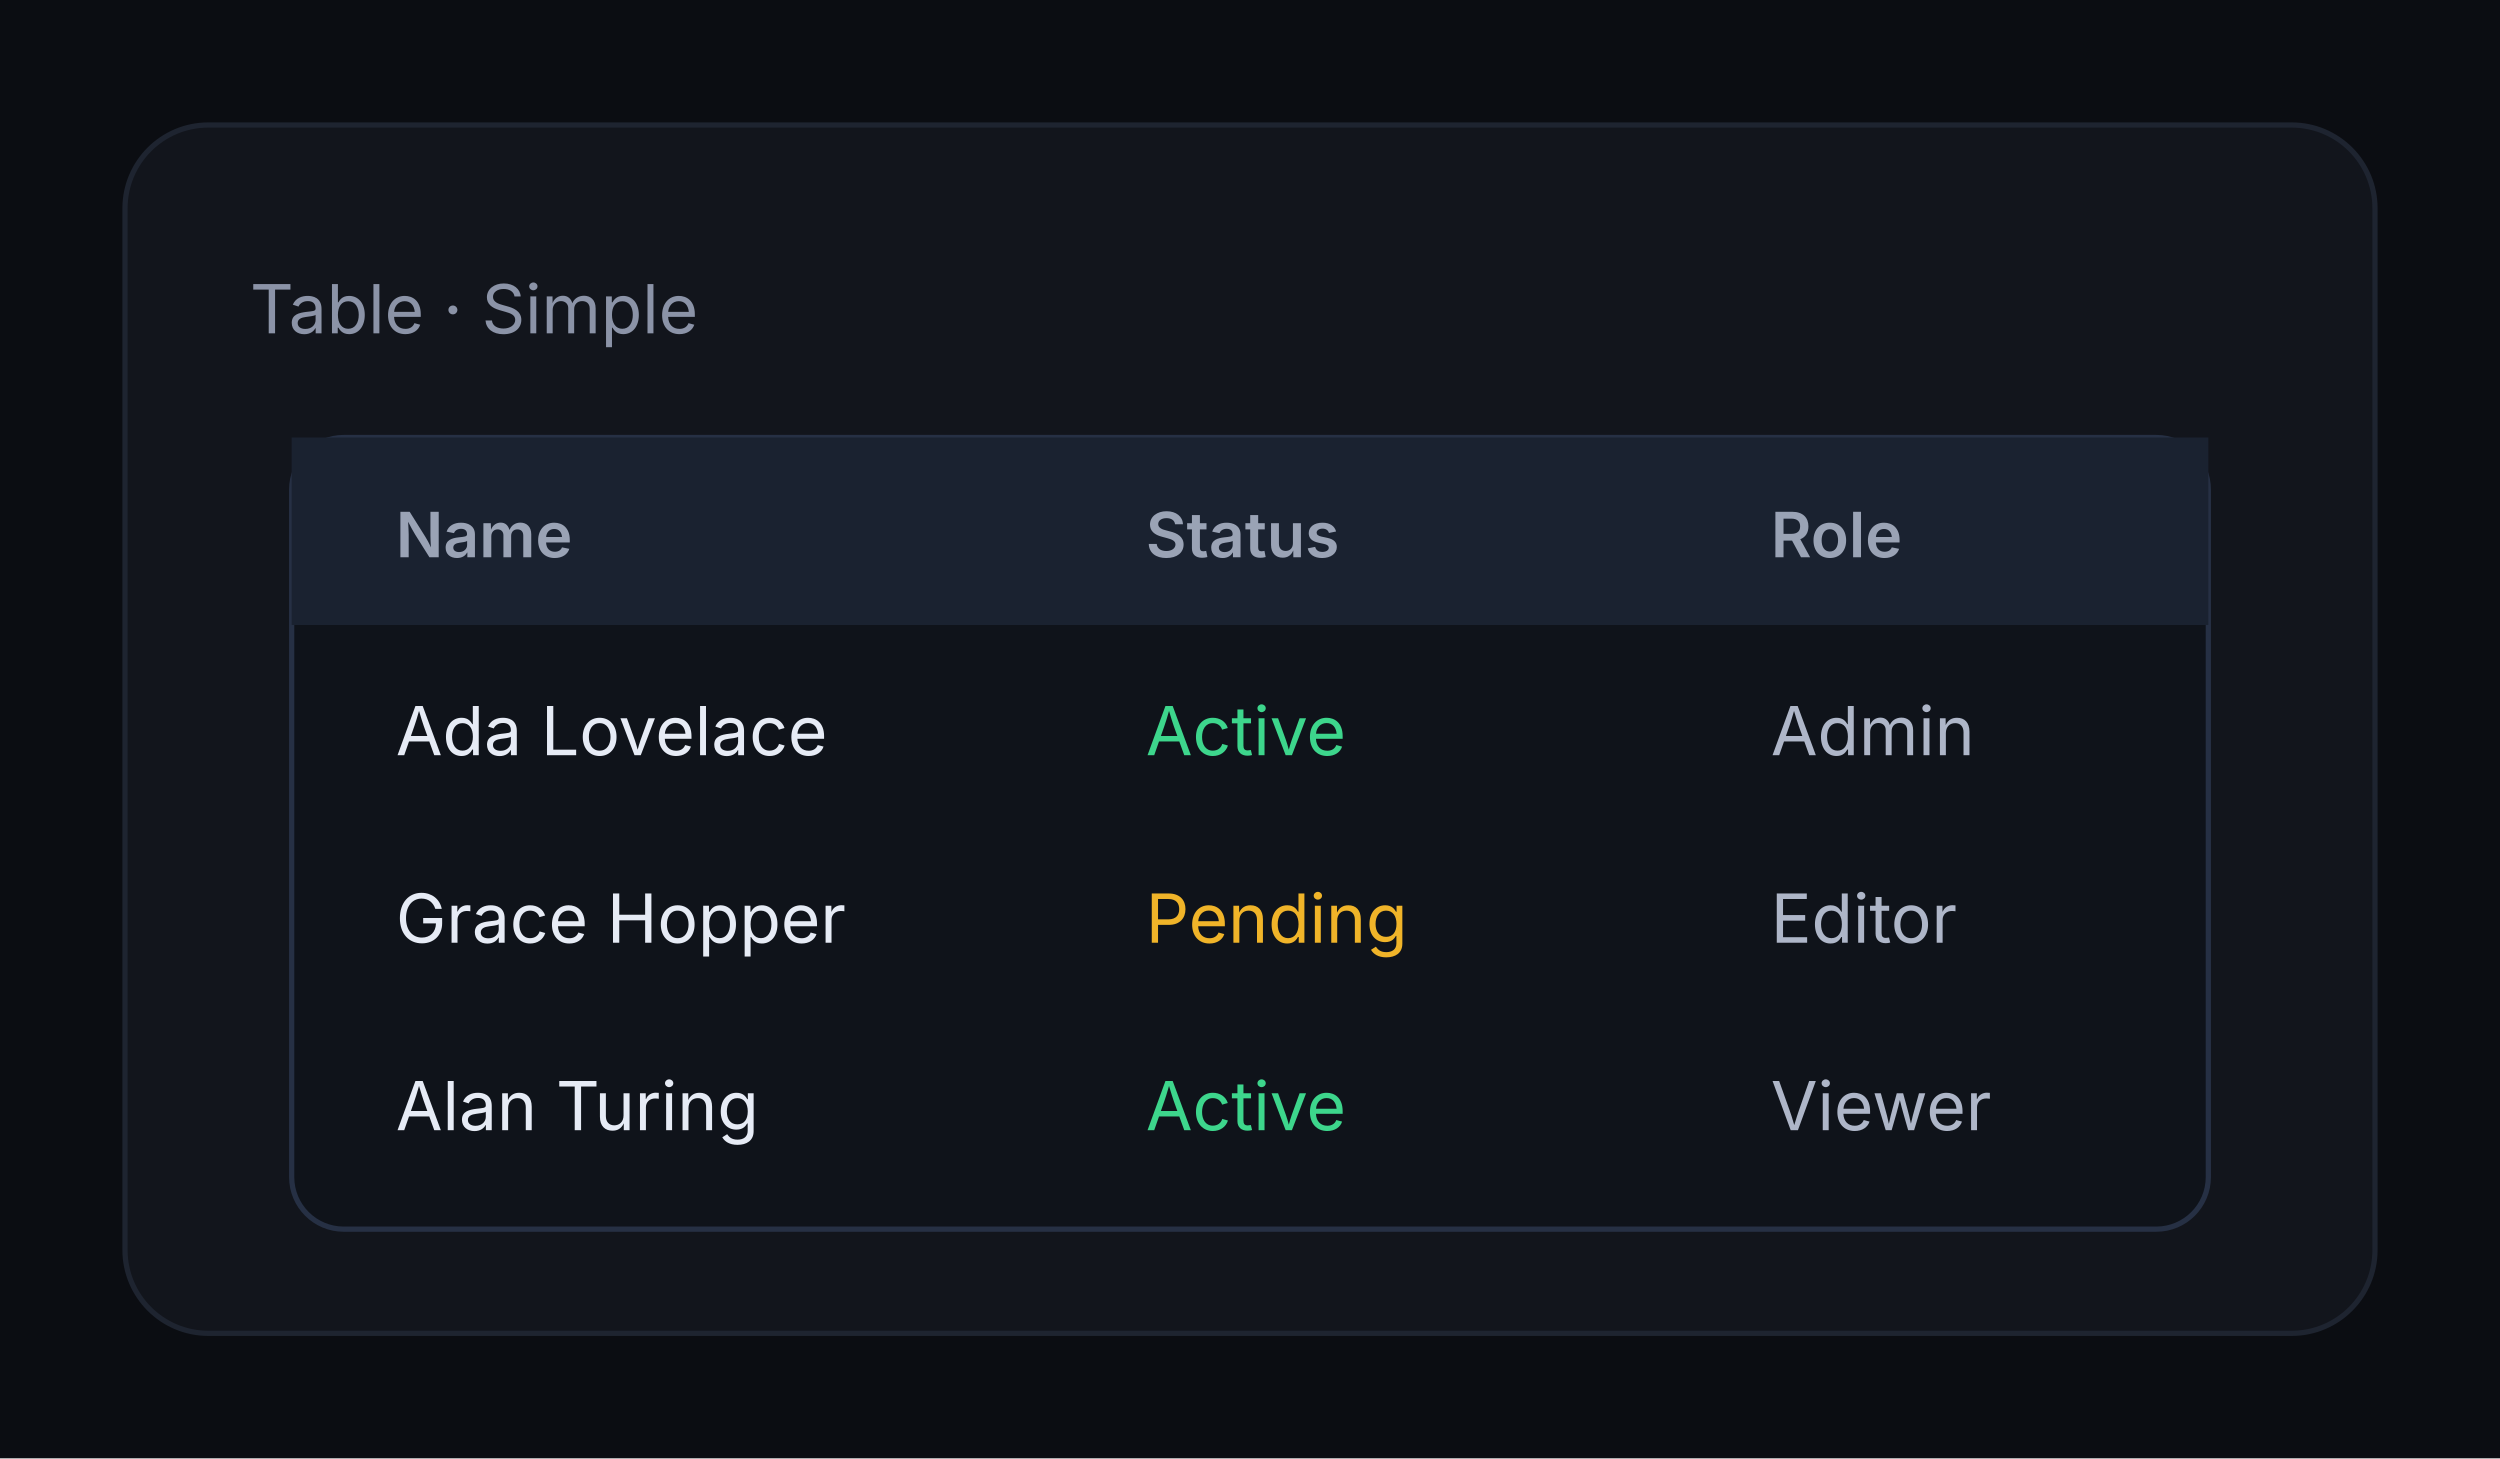
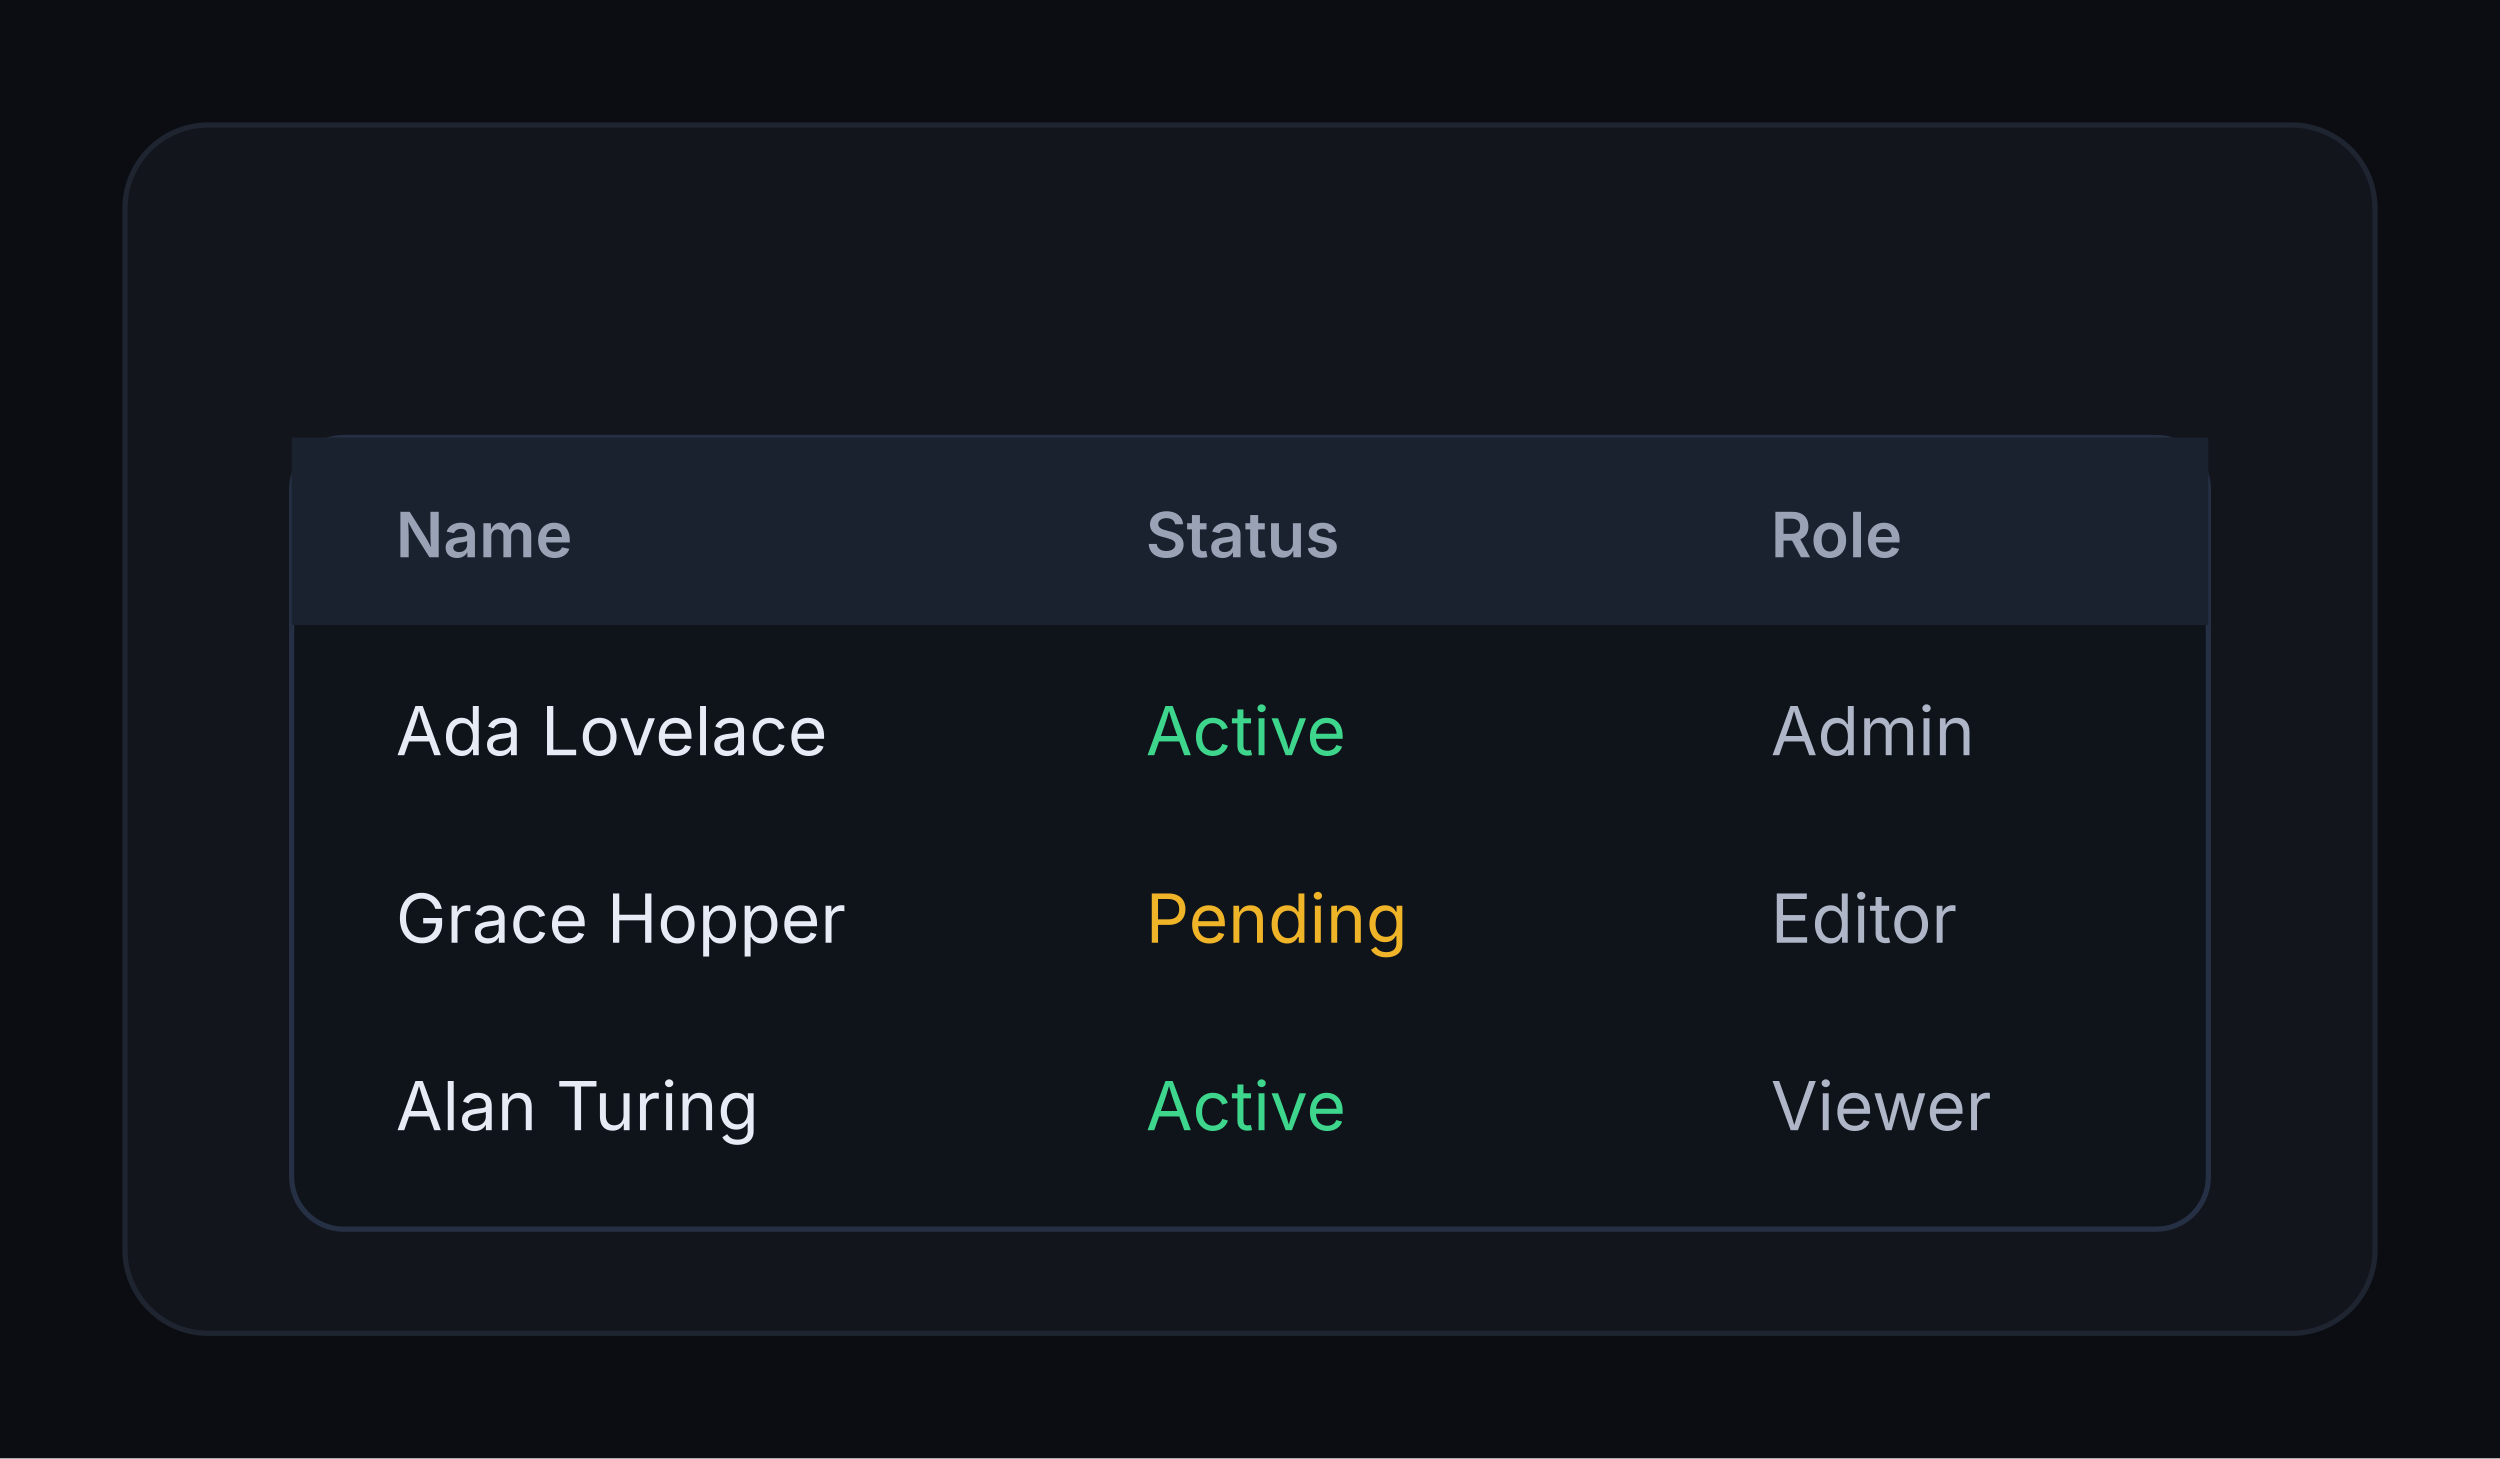
<svg xmlns="http://www.w3.org/2000/svg" width="480" height="280" viewBox="0 0 480 280">
  <rect width="480" height="280" fill="#0b0d12" />
  <rect x="24" y="24" width="432" height="232" rx="16" fill="#12151c" stroke="#1e2430" />
-   <text x="48" y="64" fill="#8b93a7" font-family="Inter,system-ui,sans-serif" font-size="13">Table · Simple</text>
  <rect x="56" y="84" width="368" height="152" rx="10" fill="#0f131a" stroke="#263044" />
  <rect x="56" y="84" width="368" height="36" fill="#1a2230" />
  <text x="76" y="107" fill="#9aa3b5" font-family="Inter,system-ui,sans-serif" font-size="12" font-weight="600">Name</text>
  <text x="220" y="107" fill="#9aa3b5" font-family="Inter,system-ui,sans-serif" font-size="12" font-weight="600">Status</text>
  <text x="340" y="107" fill="#9aa3b5" font-family="Inter,system-ui,sans-serif" font-size="12" font-weight="600">Role</text>
  <text x="76" y="145" fill="#e6ebf5" font-family="Inter,system-ui,sans-serif" font-size="13">Ada Lovelace</text>
  <text x="220" y="145" fill="#3dd68c" font-family="Inter,system-ui,sans-serif" font-size="13">Active</text>
  <text x="340" y="145" fill="#aeb6c8" font-family="Inter,system-ui,sans-serif" font-size="13">Admin</text>
  <text x="76" y="181" fill="#e6ebf5" font-family="Inter,system-ui,sans-serif" font-size="13">Grace Hopper</text>
  <text x="220" y="181" fill="#f0b429" font-family="Inter,system-ui,sans-serif" font-size="13">Pending</text>
  <text x="340" y="181" fill="#aeb6c8" font-family="Inter,system-ui,sans-serif" font-size="13">Editor</text>
  <text x="76" y="217" fill="#e6ebf5" font-family="Inter,system-ui,sans-serif" font-size="13">Alan Turing</text>
  <text x="220" y="217" fill="#3dd68c" font-family="Inter,system-ui,sans-serif" font-size="13">Active</text>
  <text x="340" y="217" fill="#aeb6c8" font-family="Inter,system-ui,sans-serif" font-size="13">Viewer</text>
</svg>
